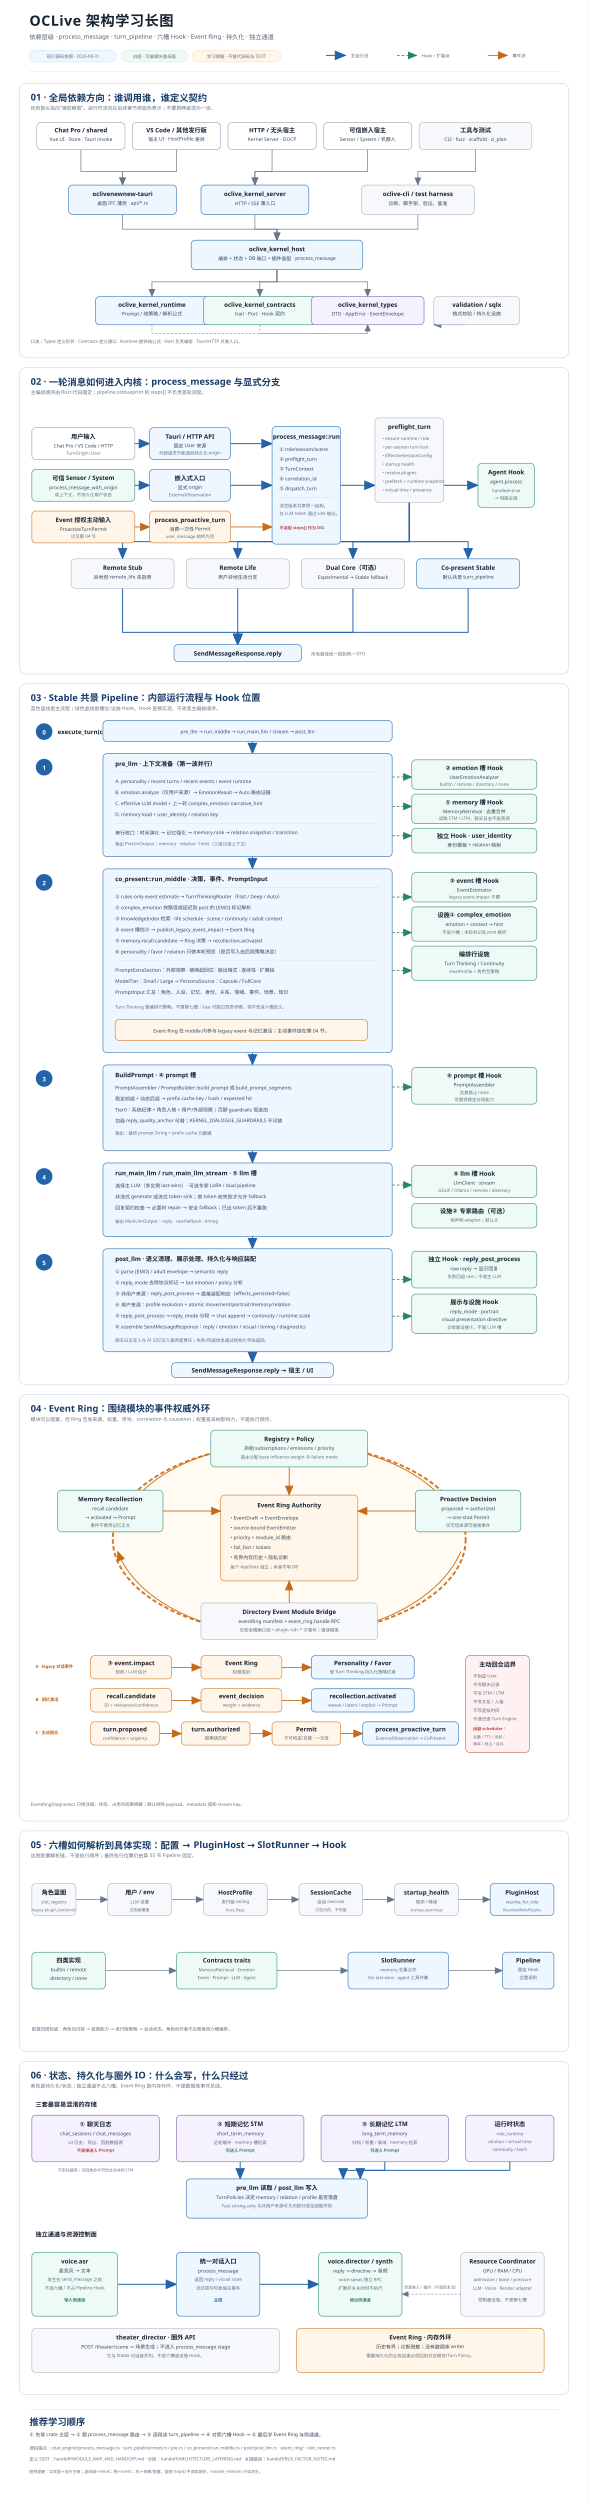
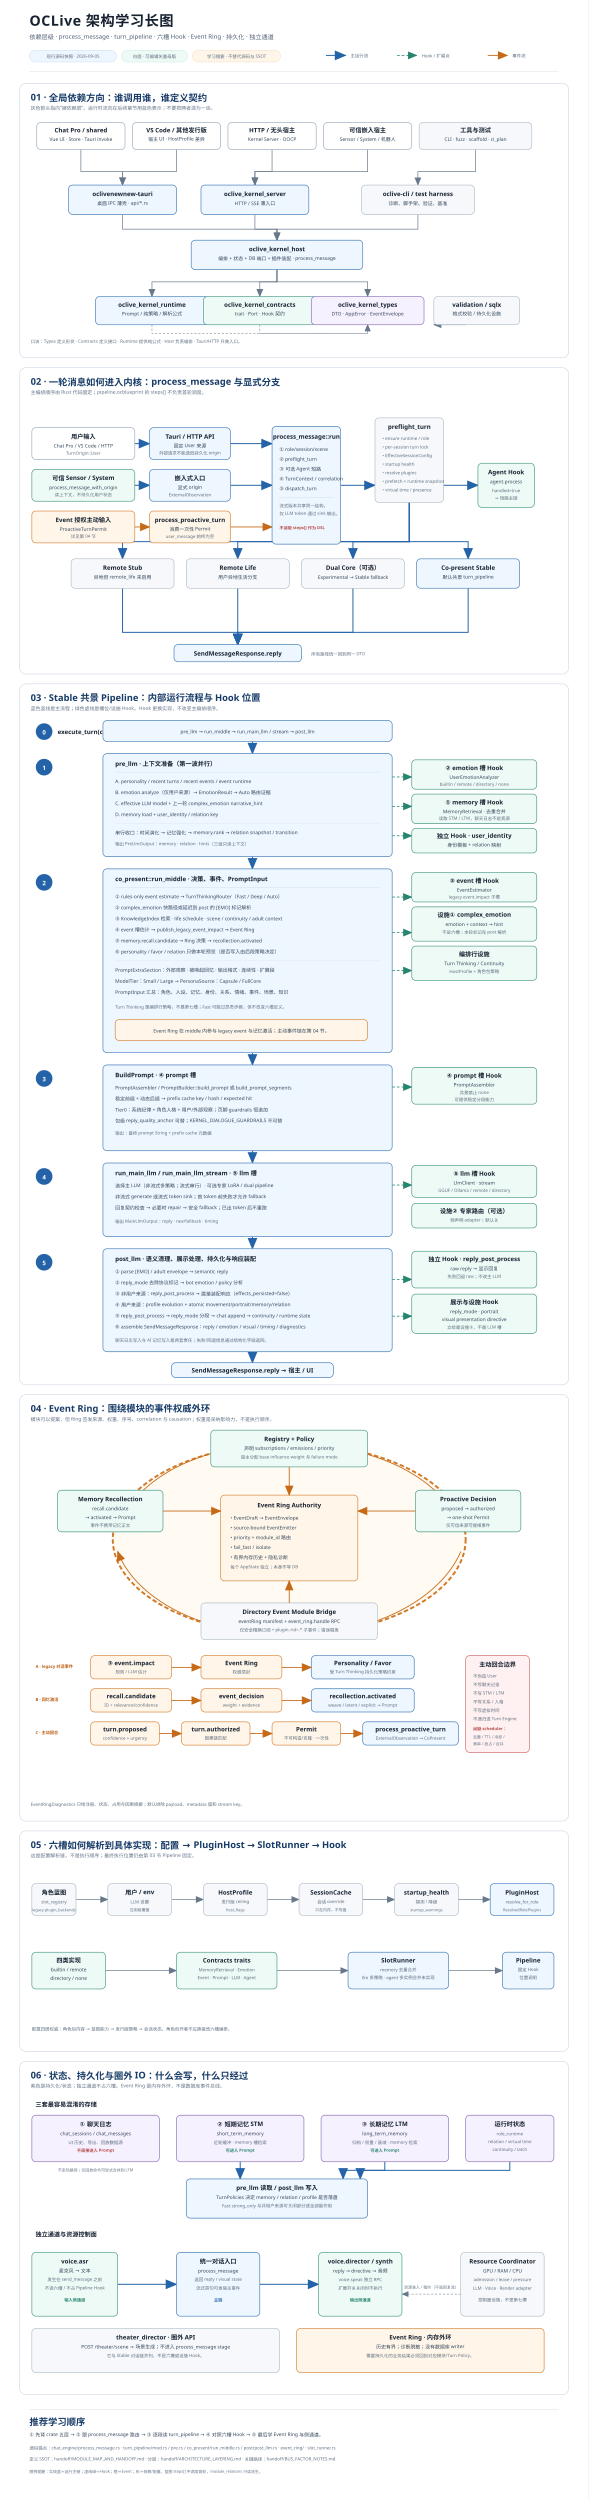
<svg xmlns="http://www.w3.org/2000/svg" width="2400" height="10200" viewBox="0 0 2400 10200" role="img" aria-labelledby="title desc">
  <defs>
    <marker id="arrow-blue" markerWidth="14" markerHeight="14" refX="11" refY="5" orient="auto" markerUnits="strokeWidth">
      <path d="M0,0 L12,5 L0,10 z" fill="#2463a8" />
    </marker>
    <marker id="arrow-green" markerWidth="14" markerHeight="14" refX="11" refY="5" orient="auto" markerUnits="strokeWidth">
      <path d="M0,0 L12,5 L0,10 z" fill="#27856f" />
    </marker>
    <marker id="arrow-orange" markerWidth="14" markerHeight="14" refX="11" refY="5" orient="auto" markerUnits="strokeWidth">
      <path d="M0,0 L12,5 L0,10 z" fill="#c66a18" />
    </marker>
    <marker id="arrow-gray" markerWidth="14" markerHeight="14" refX="11" refY="5" orient="auto" markerUnits="strokeWidth">
      <path d="M0,0 L12,5 L0,10 z" fill="#68788b" />
    </marker>
    <style>
      text { font-family: "Noto Sans SC", "Microsoft YaHei", sans-serif; fill: #172231; }
      .title { font-size: 58px; font-weight: 700; letter-spacing: 2px; }
      .subtitle { font-size: 25px; fill: #506175; }
      .section-title { font-size: 38px; font-weight: 700; fill: #173b67; }
      .section-note { font-size: 20px; fill: #647488; }
      .node-title { font-size: 25px; font-weight: 700; }
      .node-text { font-size: 20px; fill: #34475b; }
      .small { font-size: 18px; fill: #5d6d7f; }
      .tiny { font-size: 16px; fill: #617084; }
      .code { font-family: Consolas, "Noto Sans SC", monospace; font-size: 18px; }
      .section { fill: #ffffff; stroke: #cfd9e5; stroke-width: 2.5; rx: 26; }
      .node { fill: #ffffff; stroke: #8ea2b8; stroke-width: 2.4; rx: 16; }
      .node-core { fill: #eef6ff; stroke: #3c78b6; stroke-width: 2.6; rx: 16; }
      .node-hook { fill: #eefaf6; stroke: #3b927c; stroke-width: 2.5; rx: 16; }
      .node-event { fill: #fff6e9; stroke: #d37a28; stroke-width: 2.5; rx: 16; }
      .node-data { fill: #f6f1ff; stroke: #8566b5; stroke-width: 2.5; rx: 16; }
      .node-muted { fill: #f6f8fb; stroke: #9aa9b8; stroke-width: 2; rx: 16; }
      .node-danger { fill: #fff1f1; stroke: #c85a5a; stroke-width: 2.4; rx: 16; }
      .main { fill: none; stroke: #2463a8; stroke-width: 4; marker-end: url(#arrow-blue); }
      .hook { fill: none; stroke: #27856f; stroke-width: 3.2; stroke-dasharray: 11 8; marker-end: url(#arrow-green); }
      .event { fill: none; stroke: #c66a18; stroke-width: 3.5; marker-end: url(#arrow-orange); }
      .dep { fill: none; stroke: #68788b; stroke-width: 2.8; marker-end: url(#arrow-gray); }
      .dep-dash { fill: none; stroke: #7b8998; stroke-width: 2.4; stroke-dasharray: 9 7; marker-end: url(#arrow-gray); }
      .lane { fill: none; stroke: #d6dee8; stroke-width: 2; }
      .label-blue { font-size: 17px; font-weight: 700; fill: #2463a8; }
      .label-green { font-size: 17px; font-weight: 700; fill: #27856f; }
      .label-orange { font-size: 17px; font-weight: 700; fill: #b95d10; }
      .label-red { font-size: 17px; font-weight: 700; fill: #b74b4b; }
      .number { font-size: 25px; font-weight: 700; fill: #ffffff; text-anchor: middle; dominant-baseline: middle; }
    </style>
  </defs>
  <rect width="2400" height="10200" fill="#ffffff" />
  <text x="120" y="105" class="title">OCLive 架构学习长图</text>
  <text x="120" y="160" class="subtitle">依赖层级 · process_message · turn_pipeline · 六槽 Hook · Event Ring · 持久化 · 独立通道</text>
  <rect x="120" y="205" width="355" height="48" rx="24" fill="#eef6ff" stroke="#a7c7e8" />
-   <text x="298" y="237" text-anchor="middle" class="small">现行源码快照 · 2026-08-31</text>
+   <text x="298" y="237" text-anchor="middle" class="small">现行源码快照 · 2026-09-05</text>
  <rect x="495" y="205" width="270" height="48" rx="24" fill="#eefaf6" stroke="#a5d8c9" />
  <text x="630" y="237" text-anchor="middle" class="small">白底 · 可编辑矢量母版</text>
  <rect x="785" y="205" width="360" height="48" rx="24" fill="#fff6e9" stroke="#edc497" />
  <text x="965" y="237" text-anchor="middle" class="small">学习摘要 · 不替代源码与 SSOT</text>
  <line x1="1330" y1="226" x2="1410" y2="226" class="main" />
  <text x="1430" y="234" class="small">主运行流</text>
  <line x1="1620" y1="226" x2="1700" y2="226" class="hook" />
  <text x="1720" y="234" class="small">Hook / 扩展点</text>
  <line x1="1990" y1="226" x2="2070" y2="226" class="event" />
  <text x="2090" y="234" class="small">事件流</text>
  <line x1="120" y1="292" x2="2280" y2="292" stroke="#dbe3ec" stroke-width="2" />
  <rect x="80" y="340" width="2240" height="1120" class="section" />
  <text x="125" y="410" class="section-title">01 · 全局依赖方向：谁调用谁，谁定义契约</text>
  <text x="125" y="448" class="section-note">灰色箭头指向“被依赖层”。运行时流向在后续章节用蓝色表示；不要把两者混为一谈。</text>
  <path d="M330 610 V700 H500 V755" class="dep" />
  <path d="M720 610 V700 H500 V755" class="dep" />
  <path d="M1110 610 V700 H1040 V755" class="dep" />
  <path d="M1500 610 V700 H1040 V755" class="dep" />
  <path d="M1940 610 V700 H1705 V755" class="dep" />
  <path d="M500 875 V935 H1130 V980" class="dep" />
  <path d="M1040 875 V935 H1130 V980" class="dep" />
  <path d="M1705 875 V935 H1130 V980" class="dep" />
  <path d="M1130 1100 V1150 H620 V1210" class="dep" />
  <path d="M1130 1100 V1150 H1060 V1210" class="dep" />
  <path d="M1130 1100 V1150 H1500 V1210" class="dep" />
  <path d="M620 1325 V1360 H1500 V1325" class="dep-dash" />
  <path d="M1060 1325 V1360 H1500 V1325" class="dep-dash" />
  <path d="M1900 1325 H1770" class="dep" />
  <rect x="150" y="500" width="360" height="110" class="node" />
  <text x="330" y="540" text-anchor="middle" class="node-title">Chat Pro / shared</text>
  <text x="330" y="575" text-anchor="middle" class="node-text">Vue UI · Store · Tauri invoke</text>
  <rect x="540" y="500" width="360" height="110" class="node" />
  <text x="720" y="540" text-anchor="middle" class="node-title">VS Code / 其他发行版</text>
  <text x="720" y="575" text-anchor="middle" class="node-text">宿主 UI · HostProfile 差异</text>
  <rect x="930" y="500" width="360" height="110" class="node" />
  <text x="1110" y="540" text-anchor="middle" class="node-title">HTTP / 无头宿主</text>
  <text x="1110" y="575" text-anchor="middle" class="node-text">Kernel Server · OOCP</text>
  <rect x="1320" y="500" width="360" height="110" class="node" />
  <text x="1500" y="540" text-anchor="middle" class="node-title">可信嵌入宿主</text>
  <text x="1500" y="575" text-anchor="middle" class="node-text">Sensor / System / 机器人</text>
  <rect x="1710" y="500" width="460" height="110" class="node-muted" />
  <text x="1940" y="540" text-anchor="middle" class="node-title">工具与测试</text>
  <text x="1940" y="575" text-anchor="middle" class="node-text">CLI · fuzz · scaffold · ci_plan</text>
  <rect x="280" y="755" width="440" height="120" class="node-core" />
  <text x="500" y="800" text-anchor="middle" class="node-title">oclivenewnew-tauri</text>
  <text x="500" y="837" text-anchor="middle" class="node-text">桌面 IPC 薄壳 · api/*.rs</text>
  <rect x="820" y="755" width="440" height="120" class="node-core" />
  <text x="1040" y="800" text-anchor="middle" class="node-title">oclive_kernel_server</text>
  <text x="1040" y="837" text-anchor="middle" class="node-text">HTTP / SSE 薄入口</text>
  <rect x="1475" y="755" width="460" height="120" class="node-muted" />
  <text x="1705" y="800" text-anchor="middle" class="node-title">oclive-cli / test harness</text>
  <text x="1705" y="837" text-anchor="middle" class="node-text">诊断、脚手架、验证、基准</text>
  <rect x="780" y="980" width="700" height="120" class="node-core" />
  <text x="1130" y="1025" text-anchor="middle" class="node-title">oclive_kernel_host</text>
  <text x="1130" y="1062" text-anchor="middle" class="node-text">编排 + 状态 + DB 端口 + 插件装配 · process_message</text>
  <rect x="390" y="1210" width="460" height="115" class="node-core" />
  <text x="620" y="1252" text-anchor="middle" class="node-title">oclive_kernel_runtime</text>
  <text x="620" y="1287" text-anchor="middle" class="node-text">Prompt / 纯策略 / 解析公式</text>
  <rect x="830" y="1210" width="460" height="115" class="node-hook" />
  <text x="1060" y="1252" text-anchor="middle" class="node-title">oclive_kernel_contracts</text>
  <text x="1060" y="1287" text-anchor="middle" class="node-text">trait · Port · Hook 契约</text>
  <rect x="1270" y="1210" width="460" height="115" class="node-data" />
  <text x="1500" y="1252" text-anchor="middle" class="node-title">oclive_kernel_types</text>
  <text x="1500" y="1287" text-anchor="middle" class="node-text">DTO · AppError · EventEnvelope</text>
  <rect x="1770" y="1210" width="350" height="115" class="node-muted" />
  <text x="1945" y="1252" text-anchor="middle" class="node-title">validation / sqlx</text>
  <text x="1945" y="1287" text-anchor="middle" class="node-text">格式校验 / 持久化设施</text>
  <text x="125" y="1400" class="small">口诀：Types 定义形状 · Contracts 定义接口 · Runtime 提供纯公式 · Host 负责编排 · Tauri/HTTP 只做入口。</text>
  <rect x="80" y="1500" width="2240" height="1250" class="section" />
  <text x="125" y="1570" class="section-title">02 · 一轮消息如何进入内核：process_message 与显式分支</text>
  <text x="125" y="1608" class="section-note">主编排顺序由 Rust 代码固定；pipeline.ocblueprint 的 steps[] 不负责首轮调度。</text>
  <path d="M340 1810 H610" class="main" />
  <path d="M340 1980 H610" class="main" />
  <path d="M340 2150 H610" class="event" />
  <path d="M940 1810 H1110" class="main" />
  <path d="M940 1980 H1110" class="main" />
  <path d="M940 2150 H1110" class="event" />
  <path d="M1390 1980 H1530" class="main" />
  <path d="M1810 1980 H1950" class="main" />
  <path d="M1670 2050 V2210 H500 V2280" class="main" />
  <path d="M1670 2050 V2210 H970 V2280" class="main" />
  <path d="M1670 2050 V2210 H1440 V2280" class="main" />
  <path d="M1670 2050 V2210 H1910 V2280" class="main" />
  <path d="M500 2400 V2580 H970 V2630" class="main" />
  <path d="M970 2400 V2580 H970 V2630" class="main" />
  <path d="M1440 2400 V2580 H970 V2630" class="main" />
  <path d="M1910 2400 V2580 H970 V2630" class="main" />
  <rect x="130" y="1745" width="420" height="130" class="node" />
  <text x="340" y="1790" text-anchor="middle" class="node-title">用户输入</text>
  <text x="340" y="1826" text-anchor="middle" class="node-text">Chat Pro / VS Code / HTTP</text>
  <text x="340" y="1855" text-anchor="middle" class="small">TurnOrigin::User</text>
  <rect x="130" y="1915" width="420" height="130" class="node-hook" />
  <text x="340" y="1960" text-anchor="middle" class="node-title">可信 Sensor / System</text>
  <text x="340" y="1996" text-anchor="middle" class="node-text">process_message_with_origin</text>
  <text x="340" y="2025" text-anchor="middle" class="small">读上下文，不持久化用户状态</text>
  <rect x="130" y="2085" width="420" height="130" class="node-event" />
  <text x="340" y="2130" text-anchor="middle" class="node-title">Event 授权主动输入</text>
  <text x="340" y="2166" text-anchor="middle" class="node-text">ProactiveTurnPermit</text>
  <text x="340" y="2195" text-anchor="middle" class="small">详见第 04 节</text>
  <rect x="610" y="1745" width="330" height="130" class="node-core" />
  <text x="775" y="1790" text-anchor="middle" class="node-title">Tauri / HTTP API</text>
  <text x="775" y="1826" text-anchor="middle" class="node-text">固定 User 来源</text>
  <text x="775" y="1855" text-anchor="middle" class="small">外部请求不能选低持久化 origin</text>
  <rect x="610" y="1915" width="330" height="130" class="node-core" />
  <text x="775" y="1960" text-anchor="middle" class="node-title">嵌入式入口</text>
  <text x="775" y="1996" text-anchor="middle" class="node-text">显式 origin</text>
  <text x="775" y="2025" text-anchor="middle" class="small">ExternalObservation</text>
  <rect x="610" y="2085" width="330" height="130" class="node-event" />
  <text x="775" y="2130" text-anchor="middle" class="node-title">process_proactive_turn</text>
  <text x="775" y="2166" text-anchor="middle" class="node-text">消费一次性 Permit</text>
  <text x="775" y="2195" text-anchor="middle" class="small">user_message 始终为空</text>
  <rect x="1110" y="1740" width="280" height="480" class="node-core" />
  <text x="1250" y="1790" text-anchor="middle" class="node-title">process_message::run</text>
  <text x="1140" y="1840" class="node-text">① role/session/scene</text>
  <text x="1140" y="1880" class="node-text">② preflight_turn</text>
-   <text x="1140" y="1920" class="node-text">③ TurnContext</text>
-   <text x="1140" y="1960" class="node-text">④ correlation_id</text>
+   <text x="1140" y="1920" class="node-text">③ 可选 Agent 短路</text>
+   <text x="1140" y="1960" class="node-text">④ TurnContext / correlation</text>
  <text x="1140" y="2000" class="node-text">⑤ dispatch_turn</text>
  <line x1="1140" y1="2030" x2="1360" y2="2030" stroke="#b8c8d8" />
  <text x="1140" y="2070" class="small">流式版本共享同一结构，</text>
  <text x="1140" y="2102" class="small">仅 LLM token 通过 sink 输出。</text>
  <text x="1140" y="2160" class="label-red">不读取 steps[] 作为 DSL</text>
  <rect x="1530" y="1705" width="280" height="345" class="node-muted" />
  <text x="1670" y="1750" text-anchor="middle" class="node-title">preflight_turn</text>
  <text x="1560" y="1795" class="small">• ensure runtime / role</text>
  <text x="1560" y="1830" class="small">• per-session turn lock</text>
  <text x="1560" y="1865" class="small">• EffectiveSessionConfig</text>
  <text x="1560" y="1900" class="small">• startup health</text>
  <text x="1560" y="1935" class="small">• resolve plugins</text>
  <text x="1560" y="1970" class="small">• prefetch + runtime snapshot</text>
  <text x="1560" y="2005" class="small">• virtual time / presence</text>
  <rect x="1950" y="1890" width="230" height="180" class="node-hook" />
  <text x="2065" y="1935" text-anchor="middle" class="node-title">Agent Hook</text>
  <text x="2065" y="1972" text-anchor="middle" class="node-text">agent.process</text>
  <text x="2065" y="2008" text-anchor="middle" class="small">handled=true</text>
  <text x="2065" y="2038" text-anchor="middle" class="small">→ 短路主链</text>
  <rect x="290" y="2280" width="420" height="120" class="node-muted" />
  <text x="500" y="2325" text-anchor="middle" class="node-title">Remote Stub</text>
  <text x="500" y="2362" text-anchor="middle" class="node-text">异地但 remote_life 未启用</text>
  <rect x="760" y="2280" width="420" height="120" class="node-muted" />
  <text x="970" y="2325" text-anchor="middle" class="node-title">Remote Life</text>
  <text x="970" y="2362" text-anchor="middle" class="node-text">用户异地生活分支</text>
  <rect x="1230" y="2280" width="420" height="120" class="node-muted" />
  <text x="1440" y="2325" text-anchor="middle" class="node-title">Dual Core（可选）</text>
  <text x="1440" y="2362" text-anchor="middle" class="node-text">Experimental → Stable fallback</text>
  <rect x="1700" y="2280" width="420" height="120" class="node-core" />
  <text x="1910" y="2325" text-anchor="middle" class="node-title">Co-present Stable</text>
  <text x="1910" y="2362" text-anchor="middle" class="node-text">默认共景 turn_pipeline</text>
  <rect x="710" y="2630" width="520" height="70" class="node-core" />
  <text x="970" y="2675" text-anchor="middle" class="node-title">SendMessageResponse.reply</text>
  <text x="1270" y="2675" class="small">所有路径统一回到同一 DTO</text>
  <rect x="80" y="2790" width="2240" height="2860" class="section" />
  <text x="125" y="2860" class="section-title">03 · Stable 共景 Pipeline：内部运行流程与 Hook 位置</text>
  <text x="125" y="2898" class="section-note">蓝色竖线是主流程；绿色虚线是槽位/设施 Hook。Hook 更换实现，不改变主编排顺序。</text>
  <path d="M1030 3025 V3075" class="main" />
  <path d="M1030 3495 V3545" class="main" />
  <path d="M1030 4295 V4345" class="main" />
  <path d="M1030 4695 V4745" class="main" />
  <path d="M1030 5045 V5095" class="main" />
  <path d="M1030 5515 V5560" class="main" />
  <path d="M1600 3170 H1680" class="hook" />
  <path d="M1600 3290 H1680" class="hook" />
  <path d="M1600 3410 H1680" class="hook" />
  <path d="M1600 3660 H1680" class="hook" />
  <path d="M1600 3805 H1680" class="hook" />
  <path d="M1600 3960 H1680" class="hook" />
  <path d="M1600 4435 H1680" class="hook" />
  <path d="M1600 4835 H1680" class="hook" />
  <path d="M1600 5220 H1680" class="hook" />
  <path d="M1600 5370 H1680" class="hook" />
  <circle cx="180" cy="2985" r="34" fill="#2463a8" />
  <text x="180" y="2988" class="number">0</text>
  <text x="235" y="2995" class="node-title">execute_turn(ctx, CoPresent)</text>
  <rect x="420" y="2940" width="1180" height="85" class="node-core" />
  <text x="1010" y="2992" text-anchor="middle" class="node-text">pre_llm → run_middle → run_main_llm / stream → post_llm</text>
  <circle cx="180" cy="3130" r="34" fill="#2463a8" />
  <text x="180" y="3133" class="number">1</text>
  <rect x="420" y="3075" width="1180" height="420" class="node-core" />
  <text x="470" y="3125" class="node-title">pre_llm · 上下文准备（第一波并行）</text>
  <line x1="470" y1="3150" x2="1550" y2="3150" stroke="#b5c8dc" />
  <text x="470" y="3195" class="node-text">A. personality / recent turns / recent events / event runtime</text>
  <text x="470" y="3240" class="node-text">B. emotion.analyze（仅用户来源）→ EmotionResult → Auto 路由证据</text>
  <text x="470" y="3285" class="node-text">C. effective LLM model + 上一轮 complex_emotion narrative_hint</text>
  <text x="470" y="3330" class="node-text">D. memory load + user_identity / relation key</text>
  <line x1="470" y1="3360" x2="1550" y2="3360" stroke="#d0d9e3" />
  <text x="470" y="3405" class="node-text">串行收口：时间演化 → 记忆强化 → memory.rank → relation snapshot / transition</text>
  <text x="470" y="3450" class="small">输出 PreLlmOutput：memory · relation · hints（三组只读上下文）</text>
  <rect x="1680" y="3100" width="510" height="120" class="node-hook" />
  <text x="1935" y="3142" text-anchor="middle" class="node-title">② emotion 槽 Hook</text>
  <text x="1935" y="3178" text-anchor="middle" class="node-text">UserEmotionAnalyzer</text>
  <text x="1935" y="3206" text-anchor="middle" class="small">builtin / remote / directory / none</text>
  <rect x="1680" y="3240" width="510" height="120" class="node-hook" />
  <text x="1935" y="3282" text-anchor="middle" class="node-title">① memory 槽 Hook</text>
  <text x="1935" y="3318" text-anchor="middle" class="node-text">MemoryRetrieval · 去重合并</text>
  <text x="1935" y="3346" text-anchor="middle" class="small">读取 STM / LTM，聊天日志不是真源</text>
  <rect x="1680" y="3380" width="510" height="100" class="node-hook" />
  <text x="1935" y="3420" text-anchor="middle" class="node-title">独立 Hook · user_identity</text>
  <text x="1935" y="3455" text-anchor="middle" class="node-text">身份模板 + relation 映射</text>
  <circle cx="180" cy="3600" r="34" fill="#2463a8" />
  <text x="180" y="3603" class="number">2</text>
  <rect x="420" y="3545" width="1180" height="750" class="node-core" />
  <text x="470" y="3595" class="node-title">co_present::run_middle · 决策、事件、PromptInput</text>
  <line x1="470" y1="3620" x2="1550" y2="3620" stroke="#b5c8dc" />
  <text x="470" y="3665" class="node-text">① rules-only event estimate → TurnThinkingRouter（Fast / Deep / Auto）</text>
  <text x="470" y="3710" class="node-text">② complex_emotion 快路径或延迟到 post 的 [EMO] 标记解析</text>
  <text x="470" y="3755" class="node-text">③ KnowledgeIndex 检索 · life schedule · scene / continuity / adult context</text>
  <text x="470" y="3800" class="node-text">④ event 槽估计 → publish_legacy_event_impact → Event Ring</text>
  <text x="470" y="3845" class="node-text">⑤ memory.recall.candidate → Ring 决策 → recollection.activated</text>
  <text x="470" y="3890" class="node-text">⑥ personality / favor / relation 只做本轮预览（是否写入由后段策略决定）</text>
  <line x1="470" y1="3920" x2="1550" y2="3920" stroke="#d0d9e3" />
  <text x="470" y="3965" class="node-text">PromptExtraSection：外部观察 · 被唤起回忆 · 输出格式 · 连续性 · 扩展段</text>
  <text x="470" y="4010" class="node-text">ModelTier：Small / Large → PersonaSource：Capsule / FullCore</text>
  <text x="470" y="4055" class="node-text">PromptInput 汇总：角色、人设、记忆、身份、关系、情绪、事件、场景、知识</text>
  <text x="470" y="4115" class="small">Turn Thinking 是编排行策略，不是第七槽；Fast 可跳过昂贵步骤，但不改变六槽定义。</text>
  <rect x="470" y="4160" width="1030" height="85" class="node-event" />
  <text x="985" y="4213" text-anchor="middle" class="node-text">Event Ring 在 middle 内参与 legacy event 与记忆激活；主动事件链在第 04 节。</text>
  <rect x="1680" y="3560" width="510" height="120" class="node-hook" />
  <text x="1935" y="3602" text-anchor="middle" class="node-title">③ event 槽 Hook</text>
  <text x="1935" y="3638" text-anchor="middle" class="node-text">EventEstimator</text>
  <text x="1935" y="3666" text-anchor="middle" class="small">legacy event.impact 子槽</text>
  <rect x="1680" y="3700" width="510" height="140" class="node-hook" />
  <text x="1935" y="3742" text-anchor="middle" class="node-title">设施① complex_emotion</text>
  <text x="1935" y="3778" text-anchor="middle" class="node-text">emotion + context → hint</text>
  <text x="1935" y="3810" text-anchor="middle" class="small">不是六槽；本轮标记在 post 解析</text>
  <rect x="1680" y="3860" width="510" height="140" class="node-hook" />
  <text x="1935" y="3902" text-anchor="middle" class="node-title">编排行设施</text>
  <text x="1935" y="3938" text-anchor="middle" class="node-text">Turn Thinking / Continuity</text>
  <text x="1935" y="3970" text-anchor="middle" class="small">HostProfile + 角色包策略</text>
  <circle cx="180" cy="4400" r="34" fill="#2463a8" />
  <text x="180" y="4403" class="number">3</text>
  <rect x="420" y="4345" width="1180" height="350" class="node-core" />
  <text x="470" y="4395" class="node-title">BuildPrompt · ④ prompt 槽</text>
  <text x="470" y="4445" class="node-text">PromptAssembler / PromptBuilder::build_prompt 或 build_prompt_segments</text>
  <text x="470" y="4490" class="node-text">稳定前缀 + 动态后缀 → prefix cache key / hash / expected hit</text>
  <text x="470" y="4535" class="node-text">Tier0：系统纪律 + 角色人格 + 用户/外部观察；页脚 guardrails 恒追加</text>
  <text x="470" y="4580" class="node-text">包级 reply_quality_anchor 可替；KERNEL_DIALOGUE_GUARDRAILS 不可替</text>
  <text x="470" y="4630" class="small">输出：最终 prompt String + prefix cache 元数据</text>
  <rect x="1680" y="4355" width="510" height="150" class="node-hook" />
  <text x="1935" y="4397" text-anchor="middle" class="node-title">④ prompt 槽 Hook</text>
  <text x="1935" y="4433" text-anchor="middle" class="node-text">PromptAssembler</text>
  <text x="1935" y="4465" text-anchor="middle" class="small">共景禁止 none</text>
  <text x="1935" y="4493" text-anchor="middle" class="small">可提供稳定分段能力</text>
  <circle cx="180" cy="4800" r="34" fill="#2463a8" />
  <text x="180" y="4803" class="number">4</text>
  <rect x="420" y="4745" width="1180" height="300" class="node-core" />
  <text x="470" y="4795" class="node-title">run_main_llm / run_main_llm_stream · ⑤ llm 槽</text>
-   <text x="470" y="4845" class="node-text">选择主 LLM（多实例 last-wins）· 可选专家 LoRA / dual pipeline</text>
+   <text x="470" y="4845" class="node-text">选择主 LLM（非流式多策略；流式串行）· 可选专家 LoRA / dual pipeline</text>
  <text x="470" y="4890" class="node-text">非流式 generate 或流式 token sink；首 token 前失败才允许 fallback</text>
  <text x="470" y="4935" class="node-text">回复契约检查 → 必要时 repair → 安全 fallback；已出 token 后不重跑</text>
  <text x="470" y="4990" class="small">输出 MainLlmOutput：reply · raw/fallback · timing</text>
  <rect x="1680" y="4755" width="510" height="130" class="node-hook" />
  <text x="1935" y="4797" text-anchor="middle" class="node-title">⑤ llm 槽 Hook</text>
  <text x="1935" y="4833" text-anchor="middle" class="node-text">LlmClient · stream</text>
  <text x="1935" y="4863" text-anchor="middle" class="small">GGUF / Ollama / remote / directory</text>
  <rect x="1680" y="4910" width="510" height="100" class="node-hook" />
  <text x="1935" y="4950" text-anchor="middle" class="node-title">设施② 专家路由（可选）</text>
  <text x="1935" y="4985" text-anchor="middle" class="small">预声明 adapter；默认关</text>
  <circle cx="180" cy="5150" r="34" fill="#2463a8" />
  <text x="180" y="5153" class="number">5</text>
  <rect x="420" y="5095" width="1180" height="420" class="node-core" />
  <text x="470" y="5145" class="node-title">post_llm · 语义清理、展示处理、持久化与响应装配</text>
  <text x="470" y="5195" class="node-text">① parse [EMO] / adult envelope → semantic reply</text>
  <text x="470" y="5240" class="node-text">② reply_mode 去除协议标记 → bot emotion / policy 分析</text>
  <text x="470" y="5285" class="node-text">③ 非用户来源：reply_post_process → 直接装配响应（effects_persisted=false）</text>
  <text x="470" y="5330" class="node-text">④ 用户来源：profile evolution + atomic movement/portrait/memory/relation</text>
  <text x="470" y="5375" class="node-text">⑤ reply_post_process → reply_mode 分段 → chat append → continuity / runtime state</text>
  <text x="470" y="5420" class="node-text">⑥ assemble SendMessageResponse：reply / emotion / visual / timing / diagnostics</text>
  <text x="470" y="5475" class="small">聊天日志写入与 AI 记忆写入是两套责任；失败/回退信息通过结构化字段返回。</text>
  <rect x="1680" y="5105" width="510" height="150" class="node-hook" />
  <text x="1935" y="5147" text-anchor="middle" class="node-title">独立 Hook · reply_post_process</text>
  <text x="1935" y="5183" text-anchor="middle" class="node-text">raw reply → 显示回复</text>
  <text x="1935" y="5215" text-anchor="middle" class="small">失败回退 raw；不改主 LLM</text>
  <rect x="1680" y="5280" width="510" height="160" class="node-hook" />
  <text x="1935" y="5322" text-anchor="middle" class="node-title">展示与设施 Hook</text>
  <text x="1935" y="5358" text-anchor="middle" class="node-text">reply_mode · portrait</text>
  <text x="1935" y="5390" text-anchor="middle" class="node-text">visual presentation directive</text>
  <text x="1935" y="5422" text-anchor="middle" class="small">立绘是设施③，不是 LLM 槽</text>
  <rect x="700" y="5560" width="660" height="60" class="node-core" />
  <text x="1030" y="5600" text-anchor="middle" class="node-title">SendMessageResponse.reply → 宿主 / UI</text>
  <rect x="80" y="5690" width="2240" height="1740" class="section" />
  <text x="125" y="5760" class="section-title">04 · Event Ring：围绕模块的事件权威外环</text>
  <text x="125" y="5798" class="section-note">模块可以提案，但 Ring 签发来源、权重、序号、correlation 与 causation；权重是采纳影响力，不是执行顺序。</text>
  <ellipse cx="1180" cy="6280" rx="720" ry="390" fill="#fffaf2" stroke="#d37a28" stroke-width="8" stroke-dasharray="18 10" />
  <path d="M1180 5890 C1530 5890 1800 6030 1880 6230" class="event" />
  <path d="M1880 6330 C1800 6520 1530 6670 1200 6670" class="event" />
  <path d="M1160 6670 C820 6670 550 6520 480 6330" class="event" />
  <path d="M480 6230 C560 6030 820 5890 1160 5890" class="event" />
  <rect x="900" y="6100" width="560" height="350" class="node-event" />
  <text x="1180" y="6150" text-anchor="middle" class="node-title">Event Ring Authority</text>
  <text x="940" y="6200" class="node-text">• EventDraft → EventEnvelope</text>
  <text x="940" y="6240" class="node-text">• source-bound EventEmitter</text>
  <text x="940" y="6280" class="node-text">• priority + module_id 路由</text>
  <text x="940" y="6320" class="node-text">• fail_fast / isolate</text>
  <text x="940" y="6360" class="node-text">• 有界内存历史 + 隐私诊断</text>
  <text x="940" y="6400" class="small">每个 AppState 独立；本身不写 DB</text>
  <rect x="235" y="6080" width="430" height="170" class="node-hook" />
  <text x="450" y="6125" text-anchor="middle" class="node-title">Memory Recollection</text>
  <text x="450" y="6162" text-anchor="middle" class="node-text">recall.candidate</text>
  <text x="450" y="6198" text-anchor="middle" class="node-text">→ activated → Prompt</text>
  <text x="450" y="6230" text-anchor="middle" class="small">事件不携带记忆正文</text>
  <path d="M665 6165 H900" class="event" />
  <rect x="860" y="5835" width="640" height="150" class="node-hook" />
  <text x="1180" y="5880" text-anchor="middle" class="node-title">Registry + Policy</text>
  <text x="1180" y="5917" text-anchor="middle" class="node-text">声明 subscriptions / emissions / priority</text>
  <text x="1180" y="5952" text-anchor="middle" class="small">宿主分配 base influence weight 与 failure mode</text>
  <path d="M1180 5985 V6100" class="event" />
  <rect x="1695" y="6080" width="430" height="170" class="node-hook" />
  <text x="1910" y="6125" text-anchor="middle" class="node-title">Proactive Decision</text>
  <text x="1910" y="6162" text-anchor="middle" class="node-text">proposed → authorized</text>
  <text x="1910" y="6198" text-anchor="middle" class="node-text">→ one-shot Permit</text>
  <text x="1910" y="6230" text-anchor="middle" class="small">仅可信来源可提根事件</text>
  <path d="M1695 6165 H1460" class="event" />
  <rect x="820" y="6540" width="720" height="150" class="node-muted" />
  <text x="1180" y="6585" text-anchor="middle" class="node-title">Directory Event Module Bridge</text>
  <text x="1180" y="6622" text-anchor="middle" class="node-text">eventRing manifest + event_ring.handle RPC</text>
  <text x="1180" y="6657" text-anchor="middle" class="small">仅安全精确订阅 + plugin.&lt;id&gt;.* 子事件；错误隔离</text>
  <path d="M1180 6540 V6450" class="event" />
  <text x="145" y="6805" class="label-orange">A · legacy 对话事件</text>
  <rect x="370" y="6755" width="330" height="95" class="node-event" />
  <text x="535" y="6794" text-anchor="middle" class="node-title">③ event.impact</text>
  <text x="535" y="6828" text-anchor="middle" class="small">规则 / LLM 估计</text>
  <rect x="820" y="6755" width="330" height="95" class="node-event" />
  <text x="985" y="6794" text-anchor="middle" class="node-title">Event Ring</text>
  <text x="985" y="6828" text-anchor="middle" class="small">权威信封</text>
  <rect x="1270" y="6755" width="420" height="95" class="node-core" />
  <text x="1480" y="6794" text-anchor="middle" class="node-title">Personality / Favor</text>
  <text x="1480" y="6828" text-anchor="middle" class="small">受 Turn Thinking 持久化策略约束</text>
  <path d="M700 6803 H820" class="event" />
  <path d="M1150 6803 H1270" class="event" />
  <text x="145" y="6940" class="label-orange">B · 回忆激活</text>
  <rect x="370" y="6890" width="330" height="95" class="node-event" />
  <text x="535" y="6929" text-anchor="middle" class="node-title">recall.candidate</text>
  <text x="535" y="6963" text-anchor="middle" class="small">ID + relevance/confidence</text>
  <rect x="820" y="6890" width="330" height="95" class="node-event" />
  <text x="985" y="6929" text-anchor="middle" class="node-title">event_decision</text>
  <text x="985" y="6963" text-anchor="middle" class="small">weight + evidence</text>
  <rect x="1270" y="6890" width="420" height="95" class="node-core" />
  <text x="1480" y="6929" text-anchor="middle" class="node-title">recollection.activated</text>
  <text x="1480" y="6963" text-anchor="middle" class="small">weave / latent / explicit → Prompt</text>
  <path d="M700 6938 H820" class="event" />
  <path d="M1150 6938 H1270" class="event" />
  <text x="145" y="7075" class="label-orange">C · 主动回合</text>
  <rect x="370" y="7025" width="280" height="95" class="node-event" />
  <text x="510" y="7064" text-anchor="middle" class="node-title">turn.proposed</text>
  <text x="510" y="7098" text-anchor="middle" class="small">confidence + urgency</text>
  <rect x="740" y="7025" width="280" height="95" class="node-event" />
  <text x="880" y="7064" text-anchor="middle" class="node-title">turn.authorized</text>
  <text x="880" y="7098" text-anchor="middle" class="small">因果链匹配</text>
  <rect x="1110" y="7025" width="280" height="95" class="node-event" />
  <text x="1250" y="7064" text-anchor="middle" class="node-title">Permit</text>
  <text x="1250" y="7098" text-anchor="middle" class="small">不可构造/克隆 · 一次性</text>
  <rect x="1480" y="7025" width="390" height="95" class="node-core" />
  <text x="1675" y="7064" text-anchor="middle" class="node-title">process_proactive_turn</text>
  <text x="1675" y="7098" text-anchor="middle" class="small">ExternalObservation → CoPresent</text>
  <path d="M650 7073 H740" class="event" />
  <path d="M1020 7073 H1110" class="event" />
  <path d="M1390 7073 H1480" class="event" />
  <rect x="1900" y="6755" width="260" height="395" class="node-danger" />
  <text x="2030" y="6800" text-anchor="middle" class="node-title">主动回合边界</text>
  <text x="1930" y="6845" class="small">不伪造 User</text>
  <text x="1930" y="6880" class="small">不写聊天记录</text>
  <text x="1930" y="6915" class="small">不写 STM / LTM</text>
  <text x="1930" y="6950" class="small">不写关系 / 人格</text>
  <text x="1930" y="6985" class="small">不写虚拟时间</text>
  <text x="1930" y="7020" class="small">不递归进 Turn Engine</text>
  <text x="1930" y="7060" class="label-red">尚缺 scheduler：</text>
  <text x="1930" y="7093" class="tiny">去重 / TTL / 冷却 /</text>
  <text x="1930" y="7121" class="tiny">频率 / 抢占 / 合并</text>
  <text x="125" y="7368" class="small">EventRingDiagnostics 只给注册、状态、占用与因果摘要；默认排除 payload、metadata 值和 stream key。</text>
  <rect x="80" y="7470" width="2240" height="900" class="section" />
  <text x="125" y="7540" class="section-title">05 · 六槽如何解析到具体实现：配置 → PluginHost → SlotRunner → Hook</text>
  <text x="125" y="7578" class="section-note">这是配置解析链，不是执行顺序；最终执行位置仍由第 03 节 Pipeline 固定。</text>
  <path d="M310 7750 H440" class="dep" />
  <path d="M700 7750 H830" class="dep" />
  <path d="M1090 7750 H1220" class="dep" />
  <path d="M1480 7750 H1610" class="dep" />
  <path d="M1870 7750 H2000" class="dep" />
  <rect x="130" y="7685" width="180" height="130" class="node-muted" />
  <text x="220" y="7730" text-anchor="middle" class="node-title">角色蓝图</text>
  <text x="220" y="7766" text-anchor="middle" class="small">slot_registry</text>
  <text x="220" y="7798" text-anchor="middle" class="tiny">legacy plugin_backends</text>
  <rect x="440" y="7685" width="260" height="130" class="node-muted" />
  <text x="570" y="7730" text-anchor="middle" class="node-title">用户 / env</text>
  <text x="570" y="7766" text-anchor="middle" class="small">LLM 设置</text>
  <text x="570" y="7798" text-anchor="middle" class="tiny">应用级覆盖</text>
  <rect x="830" y="7685" width="260" height="130" class="node-muted" />
  <text x="960" y="7730" text-anchor="middle" class="node-title">HostProfile</text>
  <text x="960" y="7766" text-anchor="middle" class="small">发行版 ceiling</text>
  <text x="960" y="7798" text-anchor="middle" class="tiny">host_flags</text>
  <rect x="1220" y="7685" width="260" height="130" class="node-muted" />
  <text x="1350" y="7730" text-anchor="middle" class="node-title">SessionCache</text>
  <text x="1350" y="7766" text-anchor="middle" class="small">会话 override</text>
  <text x="1350" y="7798" text-anchor="middle" class="tiny">只在内存，不写盘</text>
  <rect x="1610" y="7685" width="260" height="130" class="node-muted" />
  <text x="1740" y="7730" text-anchor="middle" class="node-title">startup_health</text>
  <text x="1740" y="7766" text-anchor="middle" class="small">探测 / 降级</text>
  <text x="1740" y="7798" text-anchor="middle" class="tiny">startup_warnings</text>
  <rect x="2000" y="7685" width="260" height="130" class="node-core" />
  <text x="2130" y="7730" text-anchor="middle" class="node-title">PluginHost</text>
  <text x="2130" y="7766" text-anchor="middle" class="small">resolve_for_role</text>
  <text x="2130" y="7798" text-anchor="middle" class="tiny">ResolvedRolePlugins</text>
  <path d="M430 8040 H720" class="dep" />
  <path d="M1130 8040 H1420" class="dep" />
  <path d="M1830 8040 H2050" class="dep" />
  <rect x="130" y="7965" width="300" height="150" class="node-hook" />
  <text x="280" y="8007" text-anchor="middle" class="node-title">四类实现</text>
  <text x="280" y="8043" text-anchor="middle" class="node-text">builtin / remote</text>
  <text x="280" y="8078" text-anchor="middle" class="node-text">directory / none</text>
  <rect x="720" y="7965" width="410" height="150" class="node-hook" />
  <text x="925" y="8007" text-anchor="middle" class="node-title">Contracts traits</text>
  <text x="925" y="8043" text-anchor="middle" class="small">MemoryRetrieval · Emotion</text>
  <text x="925" y="8075" text-anchor="middle" class="small">Event · Prompt · LLM · Agent</text>
  <rect x="1420" y="7965" width="410" height="150" class="node-core" />
  <text x="1625" y="8007" text-anchor="middle" class="node-title">SlotRunner</text>
  <text x="1625" y="8043" text-anchor="middle" class="small">memory 去重合并</text>
-   <text x="1625" y="8075" text-anchor="middle" class="small">llm last-wins · agent 工具并集</text>
+   <text x="1625" y="8075" text-anchor="middle" class="small">llm 多策略 · agent 多实例合并未实现</text>
  <rect x="2050" y="7965" width="210" height="150" class="node-core" />
  <text x="2155" y="8007" text-anchor="middle" class="node-title">Pipeline</text>
  <text x="2155" y="8043" text-anchor="middle" class="small">固定 Hook</text>
  <text x="2155" y="8075" text-anchor="middle" class="small">位置调用</text>
  <text x="130" y="8285" class="small">配置四层权威：角色包内容 → 蓝图能力 → 发行版策略 → 会话状态。角色创作者不应直接改六槽编排。</text>
  <rect x="80" y="8410" width="2240" height="1360" class="section" />
  <text x="125" y="8480" class="section-title">06 · 状态、持久化与圈外 IO：什么会写，什么只经过</text>
  <text x="125" y="8518" class="section-note">紫色是持久化/状态；独立通道不占六槽。Event Ring 是内存外环，不是数据库事件总线。</text>
  <text x="145" y="8595" class="node-title">三套最容易混淆的存储</text>
  <rect x="130" y="8630" width="520" height="190" class="node-data" />
  <text x="390" y="8675" text-anchor="middle" class="node-title">① 聊天日志</text>
  <text x="390" y="8712" text-anchor="middle" class="node-text">chat_sessions / chat_messages</text>
  <text x="390" y="8748" text-anchor="middle" class="small">UI 历史、导出、回放数据源</text>
  <text x="390" y="8780" text-anchor="middle" class="label-red">不直接进入 Prompt</text>
  <rect x="720" y="8630" width="520" height="190" class="node-data" />
  <text x="980" y="8675" text-anchor="middle" class="node-title">② 短期记忆 STM</text>
  <text x="980" y="8712" text-anchor="middle" class="node-text">short_term_memory</text>
  <text x="980" y="8748" text-anchor="middle" class="small">近轮缓冲 · memory 槽检索</text>
  <text x="980" y="8780" text-anchor="middle" class="label-green">可进入 Prompt</text>
  <rect x="1310" y="8630" width="520" height="190" class="node-data" />
  <text x="1570" y="8675" text-anchor="middle" class="node-title">③ 长期记忆 LTM</text>
  <text x="1570" y="8712" text-anchor="middle" class="node-text">long_term_memory</text>
  <text x="1570" y="8748" text-anchor="middle" class="small">归档 / 权重 / 衰减 · memory 检索</text>
  <text x="1570" y="8780" text-anchor="middle" class="label-green">可进入 Prompt</text>
  <rect x="1900" y="8630" width="360" height="190" class="node-data" />
  <text x="2080" y="8675" text-anchor="middle" class="node-title">运行时状态</text>
  <text x="2080" y="8712" text-anchor="middle" class="small">role_runtime</text>
  <text x="2080" y="8744" text-anchor="middle" class="small">relation / virtual time</text>
  <text x="2080" y="8776" text-anchor="middle" class="small">continuity / latch</text>
  <path d="M980 8820 V8890" class="main" />
  <path d="M1570 8820 V8855 H1400 V8890" class="main" />
  <path d="M2080 8820 V8855 H1470 V8890" class="main" />
  <text x="390" y="8860" text-anchor="middle" class="tiny">不走热路径；仅回放命令可显式合并到 LTM</text>
  <rect x="760" y="8890" width="740" height="160" class="node-core" />
  <text x="1130" y="8935" text-anchor="middle" class="node-title">pre_llm 读取 / post_llm 写入</text>
  <text x="1130" y="8972" text-anchor="middle" class="node-text">TurnPolicies 决定 memory / relation / profile 是否落盘</text>
  <text x="1130" y="9006" text-anchor="middle" class="small">Fast strong_only 与非用户来源可关闭部分或全部副作用</text>
  <text x="145" y="9125" class="node-title">独立通道与资源控制面</text>
  <path d="M480 9320 H720" class="main" />
  <path d="M1060 9320 H1300" class="main" />
  <path d="M1880 9360 H1640" class="dep-dash" />
  <text x="1760" y="9338" text-anchor="middle" class="tiny">资源准入 / 租约（不是回复流）</text>
  <rect x="130" y="9190" width="350" height="260" class="node-hook" />
  <text x="305" y="9235" text-anchor="middle" class="node-title">voice.asr</text>
  <text x="305" y="9272" text-anchor="middle" class="node-text">麦克风 → 文本</text>
  <text x="305" y="9307" text-anchor="middle" class="small">发生在 send_message 之前</text>
  <text x="305" y="9342" text-anchor="middle" class="small">不进六槽 / 不占 Pipeline Hook</text>
  <text x="305" y="9390" text-anchor="middle" class="label-green">输入侧通道</text>
  <rect x="720" y="9190" width="340" height="260" class="node-core" />
  <text x="890" y="9235" text-anchor="middle" class="node-title">统一对话入口</text>
  <text x="890" y="9272" text-anchor="middle" class="node-text">process_message</text>
  <text x="890" y="9307" text-anchor="middle" class="small">返回 reply / visual state</text>
  <text x="890" y="9342" text-anchor="middle" class="small">流式首句可发宿主事件</text>
  <text x="890" y="9390" text-anchor="middle" class="label-blue">主链</text>
  <rect x="1300" y="9190" width="340" height="260" class="node-hook" />
  <text x="1470" y="9235" text-anchor="middle" class="node-title">voice.director / synth</text>
  <text x="1470" y="9272" text-anchor="middle" class="node-text">reply → directive → 音频</text>
  <text x="1470" y="9307" text-anchor="middle" class="small">voice.speak 独立 RPC</text>
  <text x="1470" y="9342" text-anchor="middle" class="small">扩展开关关闭时不执行</text>
  <text x="1470" y="9390" text-anchor="middle" class="label-green">输出侧通道</text>
  <rect x="1880" y="9190" width="340" height="260" class="node-muted" />
  <text x="2050" y="9235" text-anchor="middle" class="node-title">Resource Coordinator</text>
  <text x="2050" y="9272" text-anchor="middle" class="node-text">GPU / RAM / CPU</text>
  <text x="2050" y="9307" text-anchor="middle" class="small">admission / lease / pressure</text>
  <text x="2050" y="9342" text-anchor="middle" class="small">LLM · Voice · Render adapter</text>
  <text x="2050" y="9390" text-anchor="middle" class="small">控制面设施，不是第七槽</text>
  <rect x="130" y="9500" width="1010" height="180" class="node-muted" />
  <text x="635" y="9545" text-anchor="middle" class="node-title">theater_director · 圈外 API</text>
  <text x="635" y="9582" text-anchor="middle" class="node-text">POST /theater/scene → 场景生成；不进入 process_message stage</text>
  <text x="635" y="9618" text-anchor="middle" class="small">它与 Stable 对话链并列，不是六槽或设施 Hook。</text>
  <rect x="1210" y="9500" width="1010" height="180" class="node-event" />
  <text x="1715" y="9545" text-anchor="middle" class="node-title">Event Ring · 内存外环</text>
  <text x="1715" y="9582" text-anchor="middle" class="node-text">历史有界；诊断脱敏；没有数据库 writer</text>
  <text x="1715" y="9618" text-anchor="middle" class="small">需要持久化的业务结果必须回到对应模块/Turn Policy。</text>
  <line x1="120" y1="9830" x2="2280" y2="9830" stroke="#dbe3ec" stroke-width="2" />
  <text x="120" y="9895" class="section-title">推荐学习顺序</text>
  <text x="120" y="9940" class="node-text">① 先背 crate 五层 → ② 跟 process_message 路由 → ③ 逐段读 turn_pipeline → ④ 对照六槽 Hook → ⑤ 最后学 Event Ring 与侧通道。</text>
  <text x="120" y="9995" class="small">源码锚点：chat_engine/process_message.rs · turn_pipeline/mod.rs / pre.rs / co_present/run_middle.rs / post/post_llm.rs · event_ring/ · slot_runner.rs</text>
  <text x="120" y="10040" class="small">定义 SSOT：handoff/MODULE_MAP_AND_HANDOFF.md · 分层：handoff/ARCHITECTURE_LAYERING.md · 关键路径：handoff/BUS_FACTOR_NOTES.md</text>
  <text x="120" y="10090" class="tiny">图例提醒：实线蓝＝运行主链；虚线绿＝Hook；橙＝Event；灰＝依赖/配置。蓝图 steps[] 不调度首轮，module_relations 只读派生。</text>
</svg>
